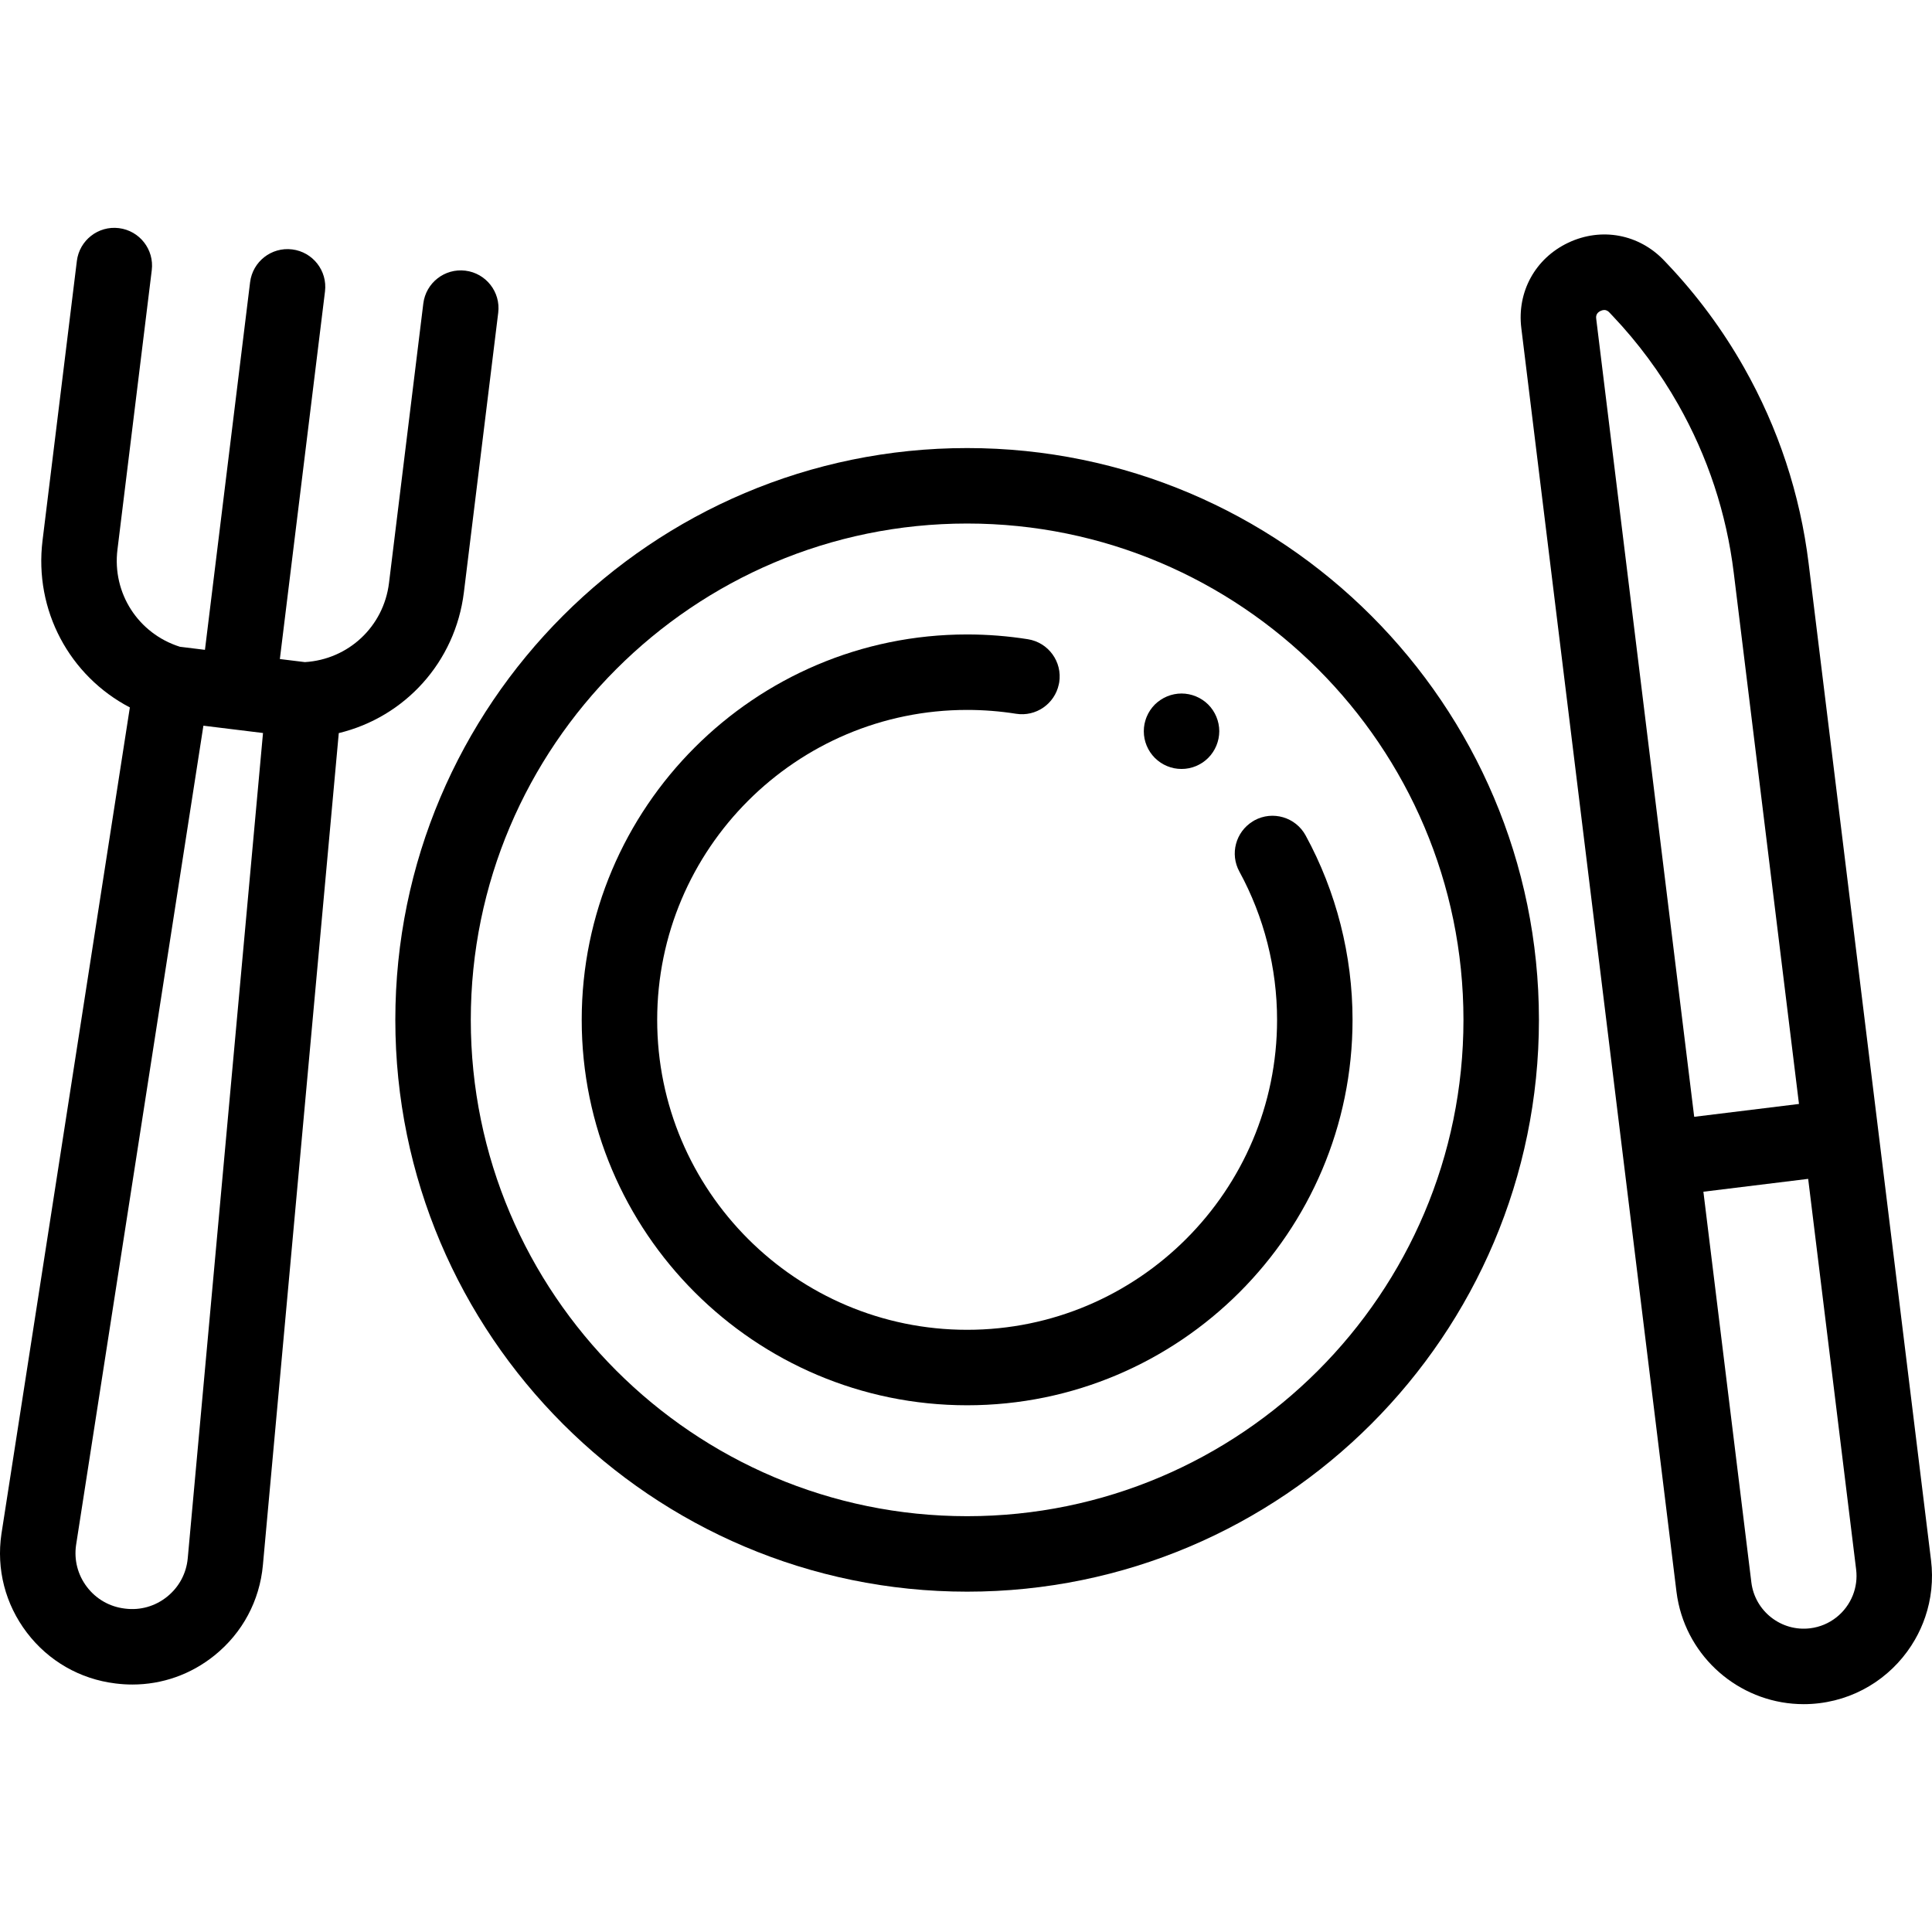
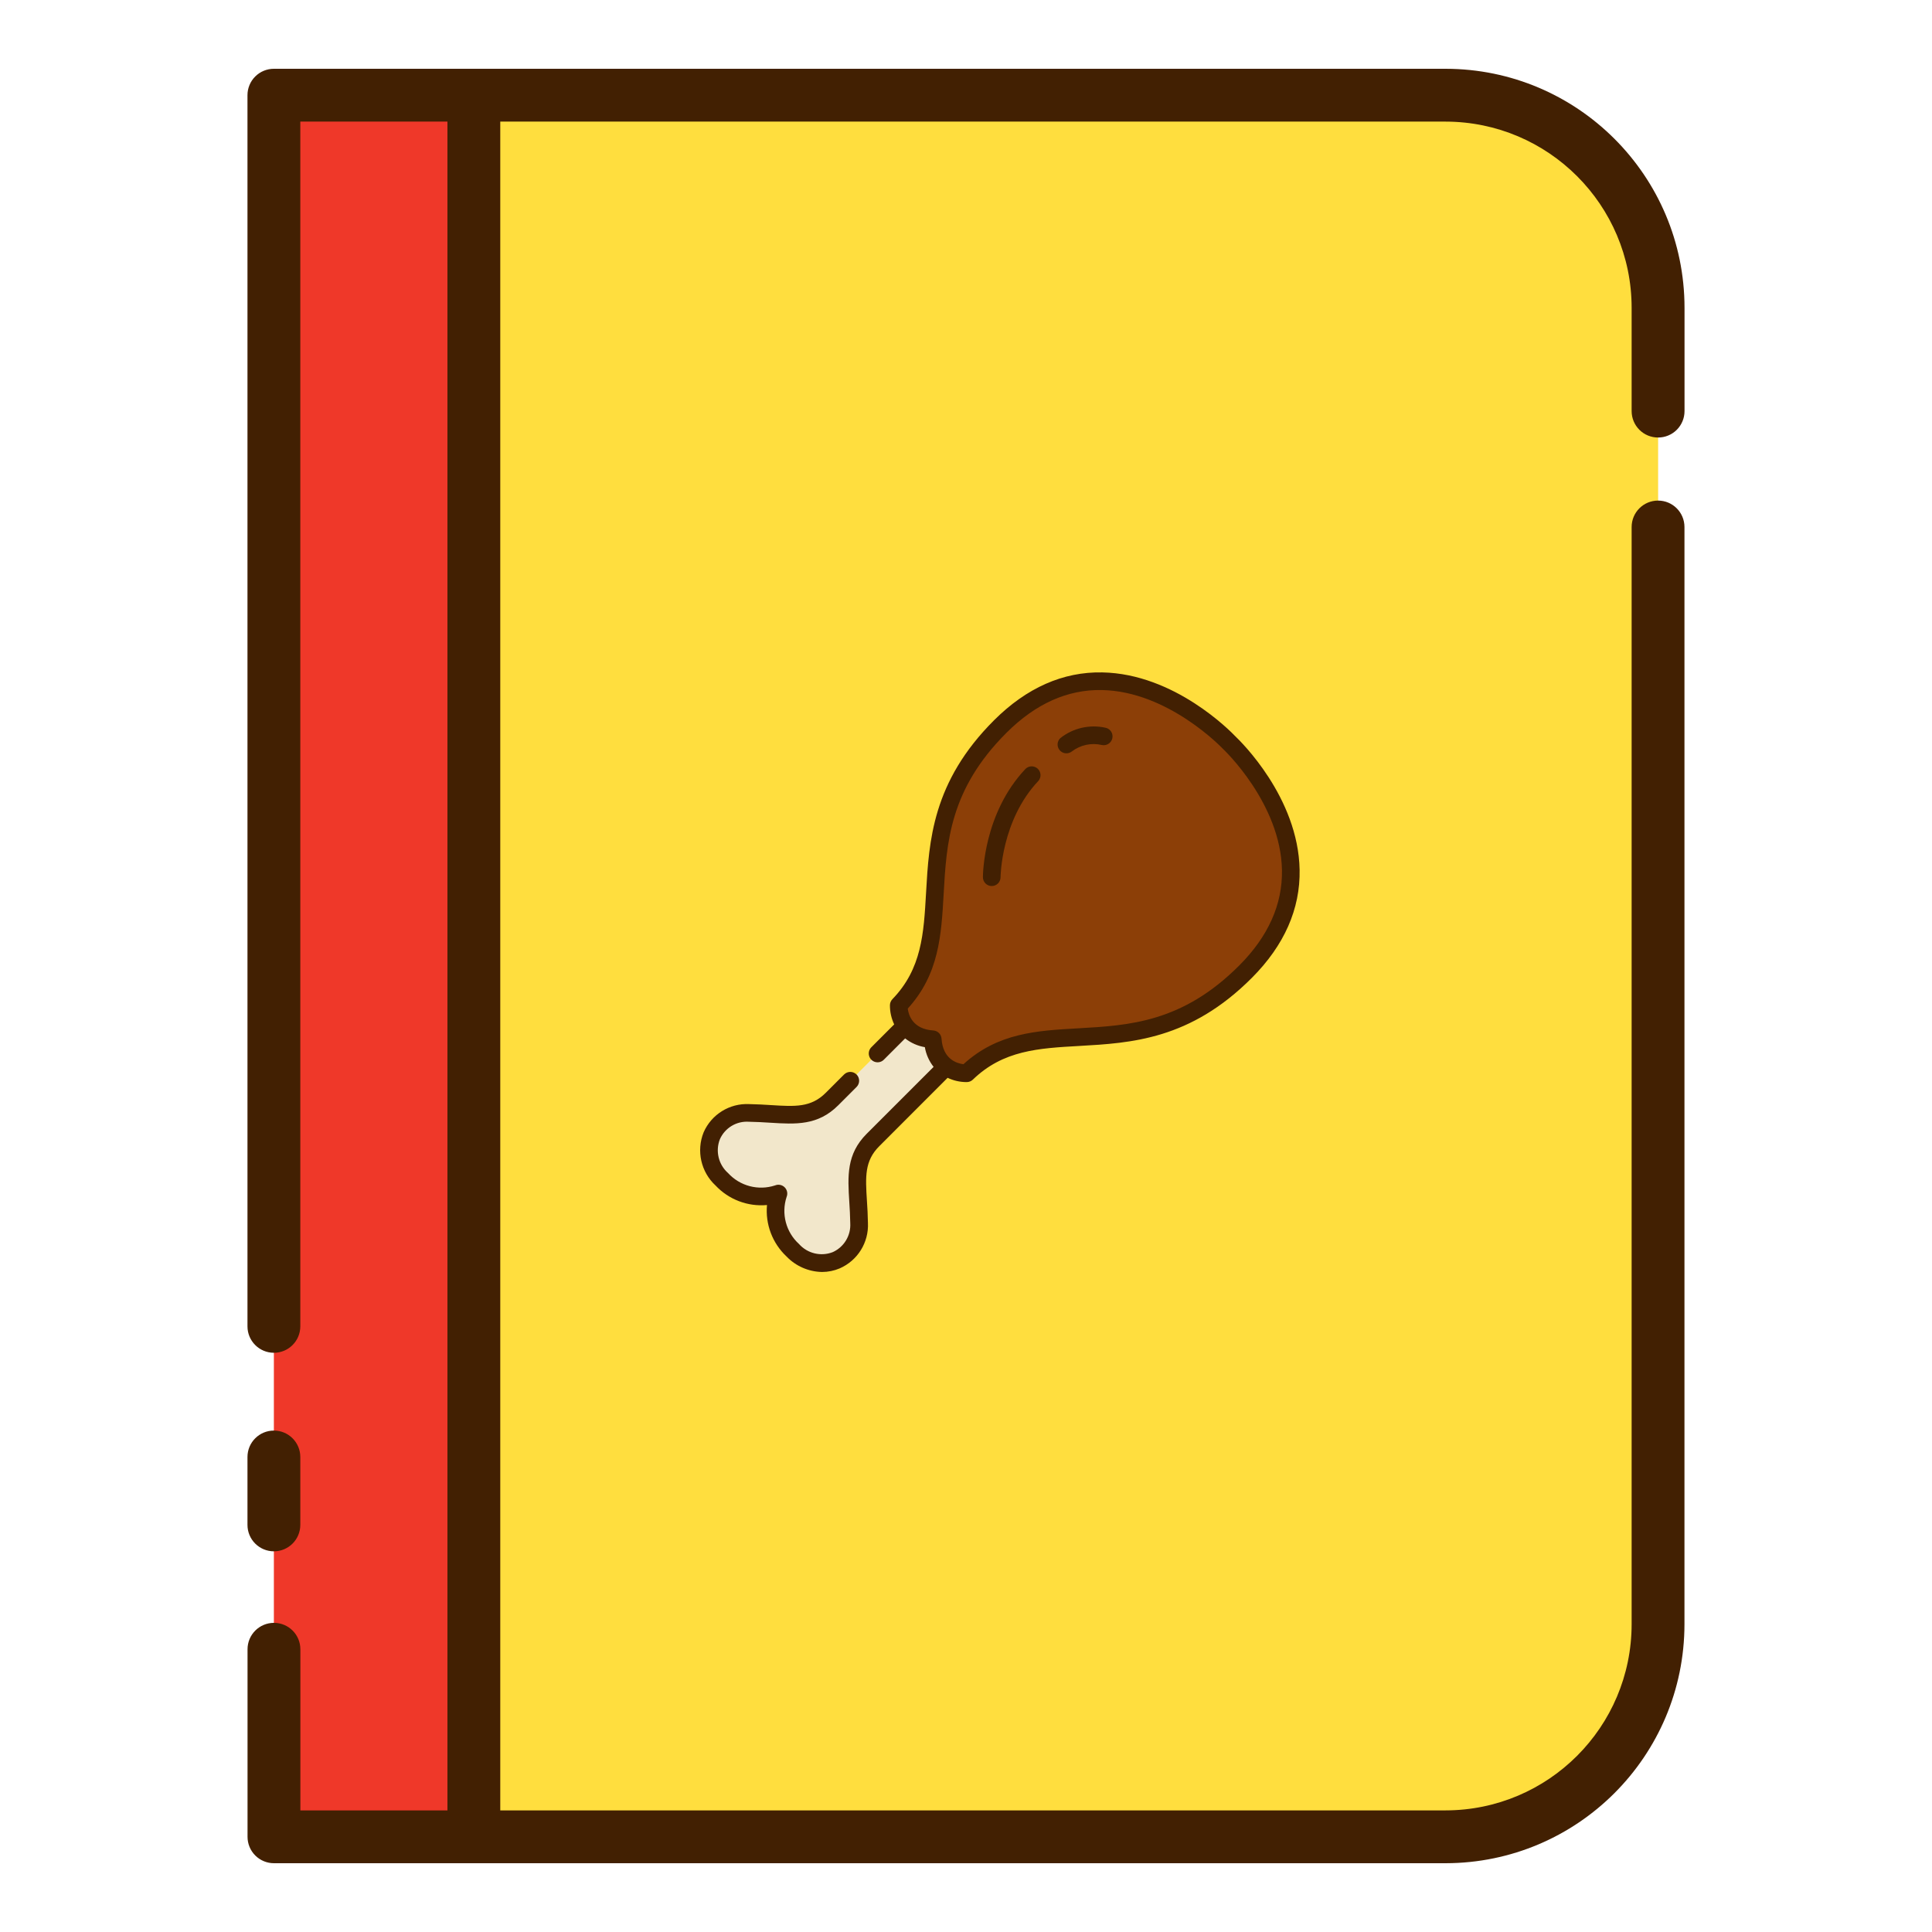
- <svg xmlns="http://www.w3.org/2000/svg" version="1.1" id="Capa_1" x="0px" y="0px" viewBox="0 0 512 512" style="enable-background:new 0 0 512 512;" xml:space="preserve">
-   <g>
-     <g>
-       <path d="M256.299,118.741c-83.556,0-151.533,67.977-151.533,151.533s67.978,151.534,151.533,151.534    s151.534-67.978,151.534-151.534S339.855,118.741,256.299,118.741z M256.299,401.807c-72.528,0-131.534-59.006-131.534-131.534    c0-72.527,59.005-131.533,131.534-131.533c72.528,0,131.534,59.005,131.534,131.533S328.827,401.807,256.299,401.807z" />
+ <svg xmlns="http://www.w3.org/2000/svg" height="512" viewBox="0 0 128 128" width="512" version="1.1" id="svg26">
+   <defs id="defs30" />
+   <path style="fill:#ef3829" id="path2" d="M 18.145,6.306 H 31.393 V 121.693 H 18.145 Z" />
+   <path style="fill:#ffde3e" id="path4" d="m 31.394,6.306 h 64.382 a 14.079,14.079 0 0 1 14.079,14.079 v 87.23 A 14.079,14.079 0 0 1 95.776,121.694 H 31.394 Z" />
+   <path style="fill:#422002" d="m 18.146,102.779 a 1.75,1.75 0 0 0 1.75,-1.75 v -4.5 a 1.75,1.75 0 0 0 -3.5,0 v 4.5 a 1.749,1.749 0 0 0 1.75,1.75 z" id="path6" />
+   <path style="fill:#422002" d="m 109.854,28.987 a 1.749,1.749 0 0 0 1.75,-1.75 V 20.385 A 15.845,15.845 0 0 0 95.776,4.557 h -77.63 a 1.749,1.749 0 0 0 -1.75,1.75 v 81.568 a 1.75,1.75 0 0 0 3.5,0 V 8.057 h 9.748 V 119.943 H 19.9 v -10.675 a 1.75,1.75 0 0 0 -3.5,0 v 12.425 a 1.749,1.749 0 0 0 1.75,1.75 h 77.63 a 15.845,15.845 0 0 0 15.82,-15.828 v -72.7 a 1.75,1.75 0 0 0 -3.5,0 v 72.7 A 12.342,12.342 0 0 1 95.772,119.943 H 33.144 V 8.057 H 95.776 A 12.342,12.342 0 0 1 108.1,20.385 v 6.852 a 1.75,1.75 0 0 0 1.754,1.75 z" id="path8" />
+   <g transform="matrix(0.3340273,0,0,0.3340273,44.86465,43.03036)" id="g14">
+     <path style="fill:#8c3f07" d="m 109.506,18.494 c 0,0 -23.425,-25.152 -45.4,-3.237 -21.329,21.273 -6.137,40.816 -20.158,55.315 0,0 -0.188,6.285 6.74,6.74 0.455,6.928 6.74,6.74 6.74,6.74 14.5,-14.021 34.042,1.171 55.315,-20.159 21.915,-21.974 -3.237,-45.399 -3.237,-45.399 z" id="path2-3" />
+     <path style="fill:#f2e7cb" d="M 50.688,77.312 A 6.812,6.812 0 0 1 45.252,74.628 L 30.71,89.169 C 26.283,93.596 21.476,92.028 14.241,91.92 7.006,91.812 3.562,99.792 8.853,105.083 a 10.636,10.636 0 0 0 11.233,2.831 10.636,10.636 0 0 0 2.831,11.233 c 5.291,5.291 13.271,1.846 13.163,-5.388 -0.108,-7.234 -1.68,-12.042 2.751,-16.469 L 53.37,82.751 a 6.813,6.813 0 0 1 -2.682,-5.439 z" id="path4-6" />
+     <g style="fill:#422002" id="g12">
+       <path d="M 110.744,17.255 C 109.844,16.307 98.693,4.811 84.316,4.545 76.552,4.391 69.316,7.589 62.871,14.018 50.612,26.244 49.949,37.949 49.364,48.276 48.907,56.357 48.512,63.335 42.69,69.356 a 1.753,1.753 0 0 0 -0.49,1.164 8.7,8.7 0 0 0 0.845,3.84 l -4.51,4.511 a 1.75,1.75 0 1 0 2.475,2.474 l 4.207,-4.208 a 8.643,8.643 0 0 0 3.907,1.74 8.65,8.65 0 0 0 1.738,3.909 L 37.594,96.053 c -4.045,4.044 -3.772,8.432 -3.455,13.513 0.083,1.339 0.169,2.724 0.191,4.219 a 5.913,5.913 0 0 1 -3.46,5.741 6.028,6.028 0 0 1 -6.716,-1.616 8.879,8.879 0 0 1 -2.451,-9.327 1.75,1.75 0 0 0 -2.286,-2.286 8.89,8.89 0 0 1 -9.326,-2.451 6.028,6.028 0 0 1 -1.616,-6.717 5.852,5.852 0 0 1 5.74,-3.459 c 1.5,0.022 2.881,0.108 4.22,0.191 5.084,0.317 9.468,0.589 13.512,-3.455 L 35.58,86.773 A 1.751,1.751 0 1 0 33.1,84.3 l -3.632,3.632 c -2.929,2.928 -6.071,2.734 -10.821,2.437 -1.38,-0.086 -2.806,-0.174 -4.384,-0.2 a 9.358,9.358 0 0 0 -9.017,5.6 9.532,9.532 0 0 0 2.37,10.551 12.435,12.435 0 0 0 10.2,3.868 12.435,12.435 0 0 0 3.868,10.2 10.007,10.007 0 0 0 7.053,3.079 8.958,8.958 0 0 0 3.5,-0.713 9.35,9.35 0 0 0 5.6,-9.018 c -0.023,-1.577 -0.112,-3 -0.2,-4.383 -0.3,-4.753 -0.491,-7.893 2.436,-10.822 L 53.639,84.956 a 8.76,8.76 0 0 0 3.644,0.848 h 0.2 a 1.752,1.752 0 0 0 1.165,-0.491 c 6.02,-5.822 13,-6.217 21.079,-6.675 10.327,-0.584 22.032,-1.247 34.257,-13.506 6.43,-6.446 9.617,-13.662 9.473,-21.445 -0.268,-14.381 -11.766,-25.536 -12.713,-26.432 z m 0.759,45.4 c -11.28,11.312 -21.8,11.908 -31.977,12.484 -8.185,0.463 -15.93,0.9 -22.75,7.122 -1.3,-0.164 -4.074,-0.992 -4.341,-5.065 A 1.75,1.75 0 0 0 50.8,75.566 c -4.081,-0.268 -4.906,-3.057 -5.067,-4.341 6.221,-6.82 6.66,-14.565 7.122,-22.751 0.578,-10.175 1.173,-20.7 12.484,-31.977 5.743,-5.728 12.075,-8.583 18.889,-8.453 13.18,0.232 23.889,11.529 24,11.644 0.027,0.029 0.056,0.059 0.086,0.086 0.114,0.106 11.4,10.766 11.642,23.974 0.124,6.798 -2.72,13.161 -8.456,18.909 z" id="path6-7" />
+       <path d="m 69.1,23.669 c -8.362,8.826 -8.458,20.989 -8.458,21.5 a 1.749,1.749 0 0 0 1.748,1.749 1.75,1.75 0 0 0 1.75,-1.746 c 0,-0.112 0.118,-11.307 7.5,-19.1 A 1.75,1.75 0 0 0 69.1,23.669 Z" id="path8-5" />
+       <path d="m 84.988,15.527 a 10.688,10.688 0 0 0 -8.979,2.04 1.75,1.75 0 0 0 2.291,2.643 7.125,7.125 0 0 1 5.922,-1.267 1.75,1.75 0 0 0 0.763,-3.416 z" id="path10" />
    </g>
  </g>
-   <g>
-     <g>
-       <path d="M346.001,221.394c-2.647-4.847-8.721-6.631-13.569-3.985c-0.162,0.089-0.312,0.191-0.468,0.287    c-4.485,2.775-6.075,8.597-3.517,13.282c6.536,11.971,9.99,25.56,9.99,39.296c0,45.291-36.847,82.138-82.138,82.138    c-45.292,0-82.138-36.848-82.138-82.138c0-45.291,36.847-82.138,82.138-82.138c4.346,0,8.708,0.342,12.963,1.017    c5.278,0.838,10.222-2.618,11.329-7.773c0.039-0.179,0.084-0.355,0.113-0.539c0.864-5.455-2.857-10.578-8.312-11.442    c-5.288-0.838-10.703-1.263-16.094-1.263c-56.318,0-102.138,45.819-102.138,102.138s45.819,102.138,102.138,102.138    s102.139-45.82,102.139-102.138C358.437,253.198,354.137,236.296,346.001,221.394z" />
-     </g>
-   </g>
-   <g>
-     <g>
-       <path d="M320.19,186.712c-0.46-0.46-0.97-0.88-1.52-1.24c-0.54-0.36-1.12-0.67-1.73-0.92c-0.6-0.25-1.23-0.44-1.87-0.57    c-1.29-0.26-2.62-0.26-3.91,0c-0.64,0.13-1.26,0.32-1.87,0.57c-0.6,0.25-1.18,0.56-1.72,0.92c-0.55,0.36-1.06,0.78-1.53,1.24    c-0.46,0.46-0.87,0.97-1.24,1.52c-0.36,0.54-0.67,1.12-0.92,1.73c-0.158,0.378-0.283,0.77-0.392,1.167    c-0.064,0.233-0.129,0.466-0.177,0.703c-0.129,0.639-0.19,1.299-0.19,1.949c0,0.66,0.06,1.311,0.19,1.961    c0.13,0.64,0.32,1.26,0.57,1.869c0.25,0.601,0.56,1.181,0.92,1.721c0.37,0.55,0.78,1.06,1.24,1.52c0.47,0.46,0.98,0.88,1.53,1.25    c0.54,0.36,1.12,0.67,1.72,0.92c0.61,0.25,1.23,0.44,1.87,0.57c0.65,0.13,1.31,0.189,1.96,0.189c0.65,0,1.31-0.06,1.95-0.189    c0.64-0.129,1.27-0.32,1.87-0.57c0.524-0.215,1.019-0.481,1.492-0.778c0.078-0.049,0.161-0.091,0.237-0.142    c0.55-0.37,1.06-0.79,1.52-1.25c0.46-0.46,0.88-0.97,1.24-1.52c0.36-0.54,0.67-1.12,0.92-1.721c0.25-0.609,0.44-1.239,0.57-1.869    c0.13-0.65,0.2-1.301,0.2-1.961C323.12,191.151,322.05,188.571,320.19,186.712z" />
-     </g>
-   </g>
-   <g>
-     <g>
-       <path d="M511.744,413.487l-32.434-264.145c-2.257-18.384-8.03-35.879-17.16-51.997c-5.604-9.895-12.412-19.096-20.234-27.348    l-0.873-0.921c-6.664-7.031-16.632-8.905-25.398-4.774c-8.764,4.13-13.664,13.013-12.483,22.629l41.113,334.841    c0.132,1.075,0.313,2.132,0.541,3.17c3.416,15.563,17.316,26.68,33.169,26.678c1.375,0,2.768-0.083,4.166-0.255    c11.044-1.356,20.211-7.897,25.358-16.882c0.542-0.946,1.039-1.918,1.489-2.915c0.45-0.997,0.853-2.017,1.207-3.059    C511.798,423.823,512.386,418.718,511.744,413.487z M423.014,84.493c-0.049-0.401-0.18-1.47,1.159-2.101    c0.367-0.173,0.689-0.24,0.969-0.24c0.741,0,1.186,0.47,1.386,0.682l0.873,0.921c6.708,7.076,12.544,14.964,17.348,23.446    c7.827,13.818,12.777,28.817,14.712,44.578l17.286,140.78l-27.767,3.409L423.014,84.493z M491.028,422.743    c-1.823,4.616-6.049,8.124-11.312,8.77c-7.659,0.946-14.649-4.523-15.589-12.179l-12.71-103.515l27.767-3.409l12.71,103.515    C492.188,418.316,491.855,420.644,491.028,422.743z" />
-     </g>
-   </g>
-   <g>
-     <g>
-       <path d="M123.326,71.73c-5.484-0.676-10.471,3.226-11.144,8.707l-9.095,74.072c-1.418,11.544-10.747,20.253-22.292,20.957    l-6.629-0.814l11.961-97.413c0.673-5.481-3.225-10.471-8.707-11.145c-5.483-0.679-10.471,3.226-11.144,8.707l-11.961,97.413    l-6.635-0.814c-11.03-3.478-17.973-14.184-16.556-25.727l9.095-74.071c0.673-5.481-3.225-10.471-8.707-11.145    c-5.481-0.68-10.471,3.226-11.144,8.707l-9.095,74.071c-2.275,18.533,7.184,35.909,23.14,44.243L0.393,406.415    c-0.004,0.024-0.008,0.05-0.012,0.075C-1,415.849,1.397,425.148,7.13,432.673c5.733,7.525,14.062,12.305,23.444,13.457    l0.182,0.022c1.449,0.178,2.895,0.266,4.33,0.266c7.909,0,15.512-2.674,21.774-7.726c7.399-5.969,11.949-14.47,12.812-23.937    l20.108-220.477c17.5-4.225,30.884-18.797,33.159-37.331l9.095-74.072C132.706,77.394,128.808,72.404,123.326,71.73z     M49.756,412.94c-0.368,4.029-2.304,7.646-5.453,10.187c-3.149,2.541-7.091,3.675-11.102,3.176l-0.182-0.022    c-3.996-0.49-7.541-2.524-9.98-5.727c-2.434-3.194-3.455-7.139-2.877-11.111l33.741-217.128l7.891,0.969    c0.004,0,0.007,0.001,0.011,0.002c0.003,0,0.006,0,0.009,0l7.885,0.968L49.756,412.94z" />
-     </g>
-   </g>
-   <g>
- </g>
-   <g>
- </g>
-   <g>
- </g>
-   <g>
- </g>
-   <g>
- </g>
-   <g>
- </g>
-   <g>
- </g>
-   <g>
- </g>
-   <g>
- </g>
-   <g>
- </g>
-   <g>
- </g>
-   <g>
- </g>
-   <g>
- </g>
-   <g>
- </g>
-   <g>
- </g>
</svg>
